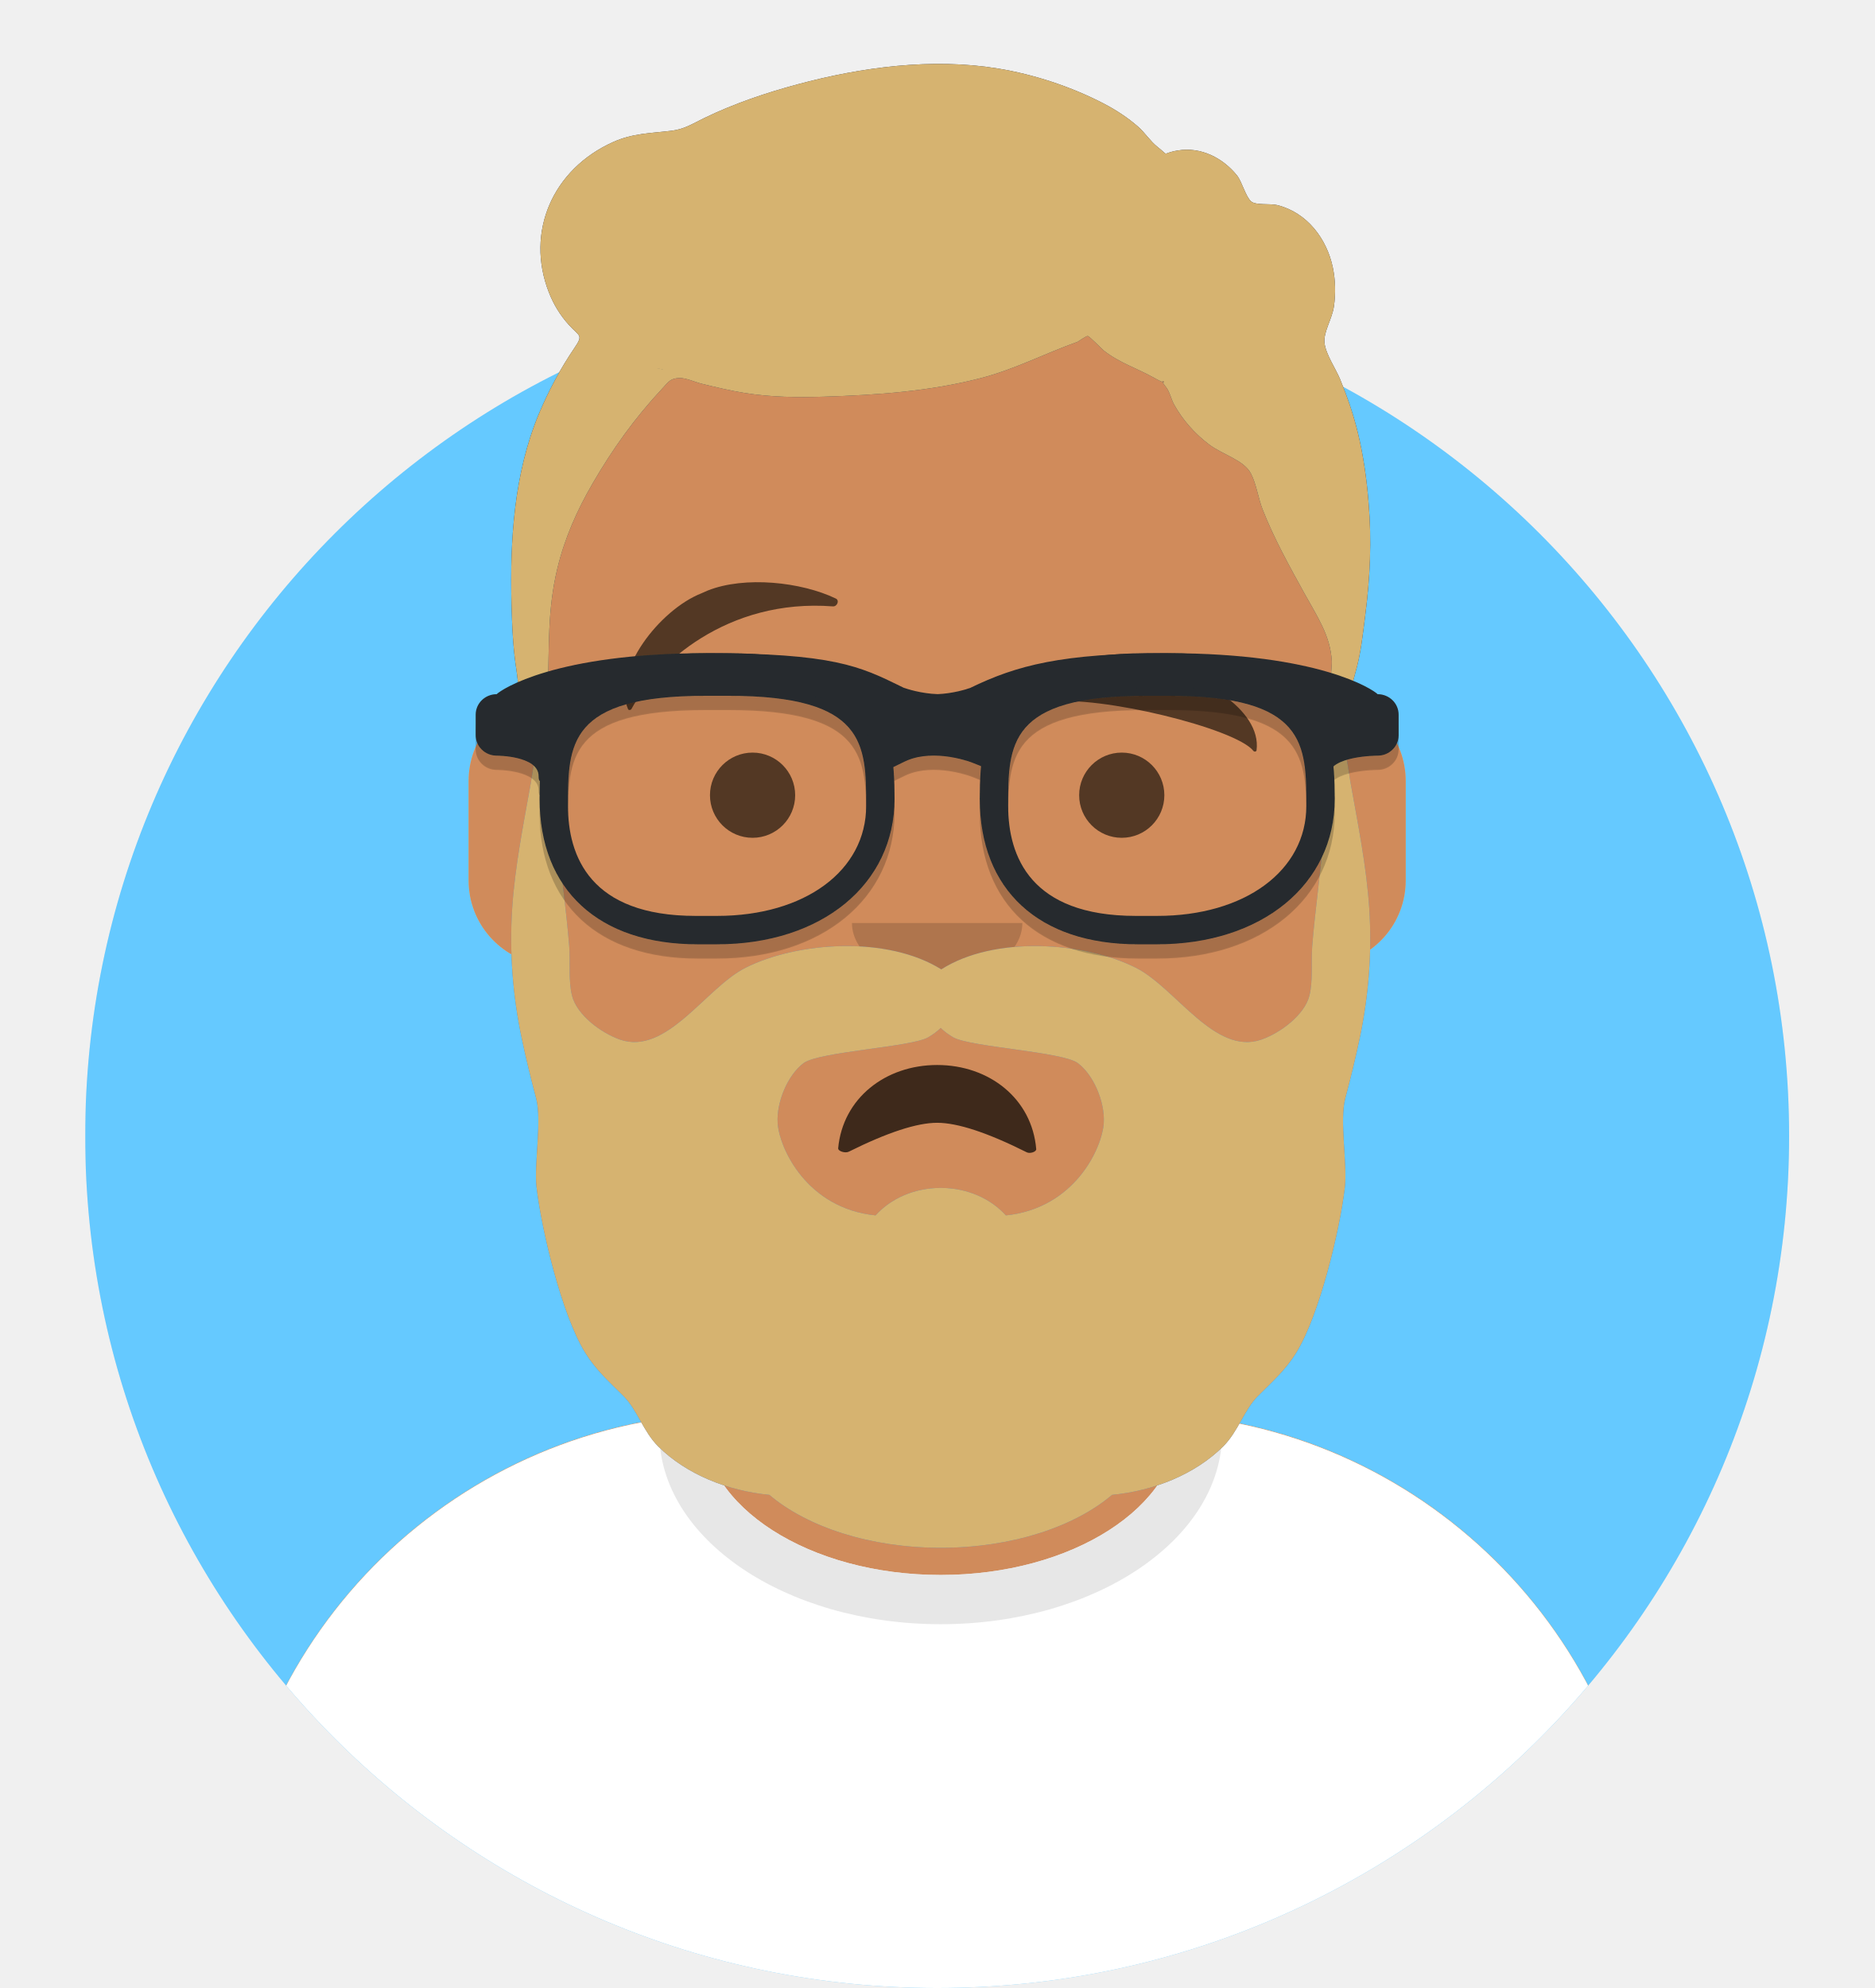
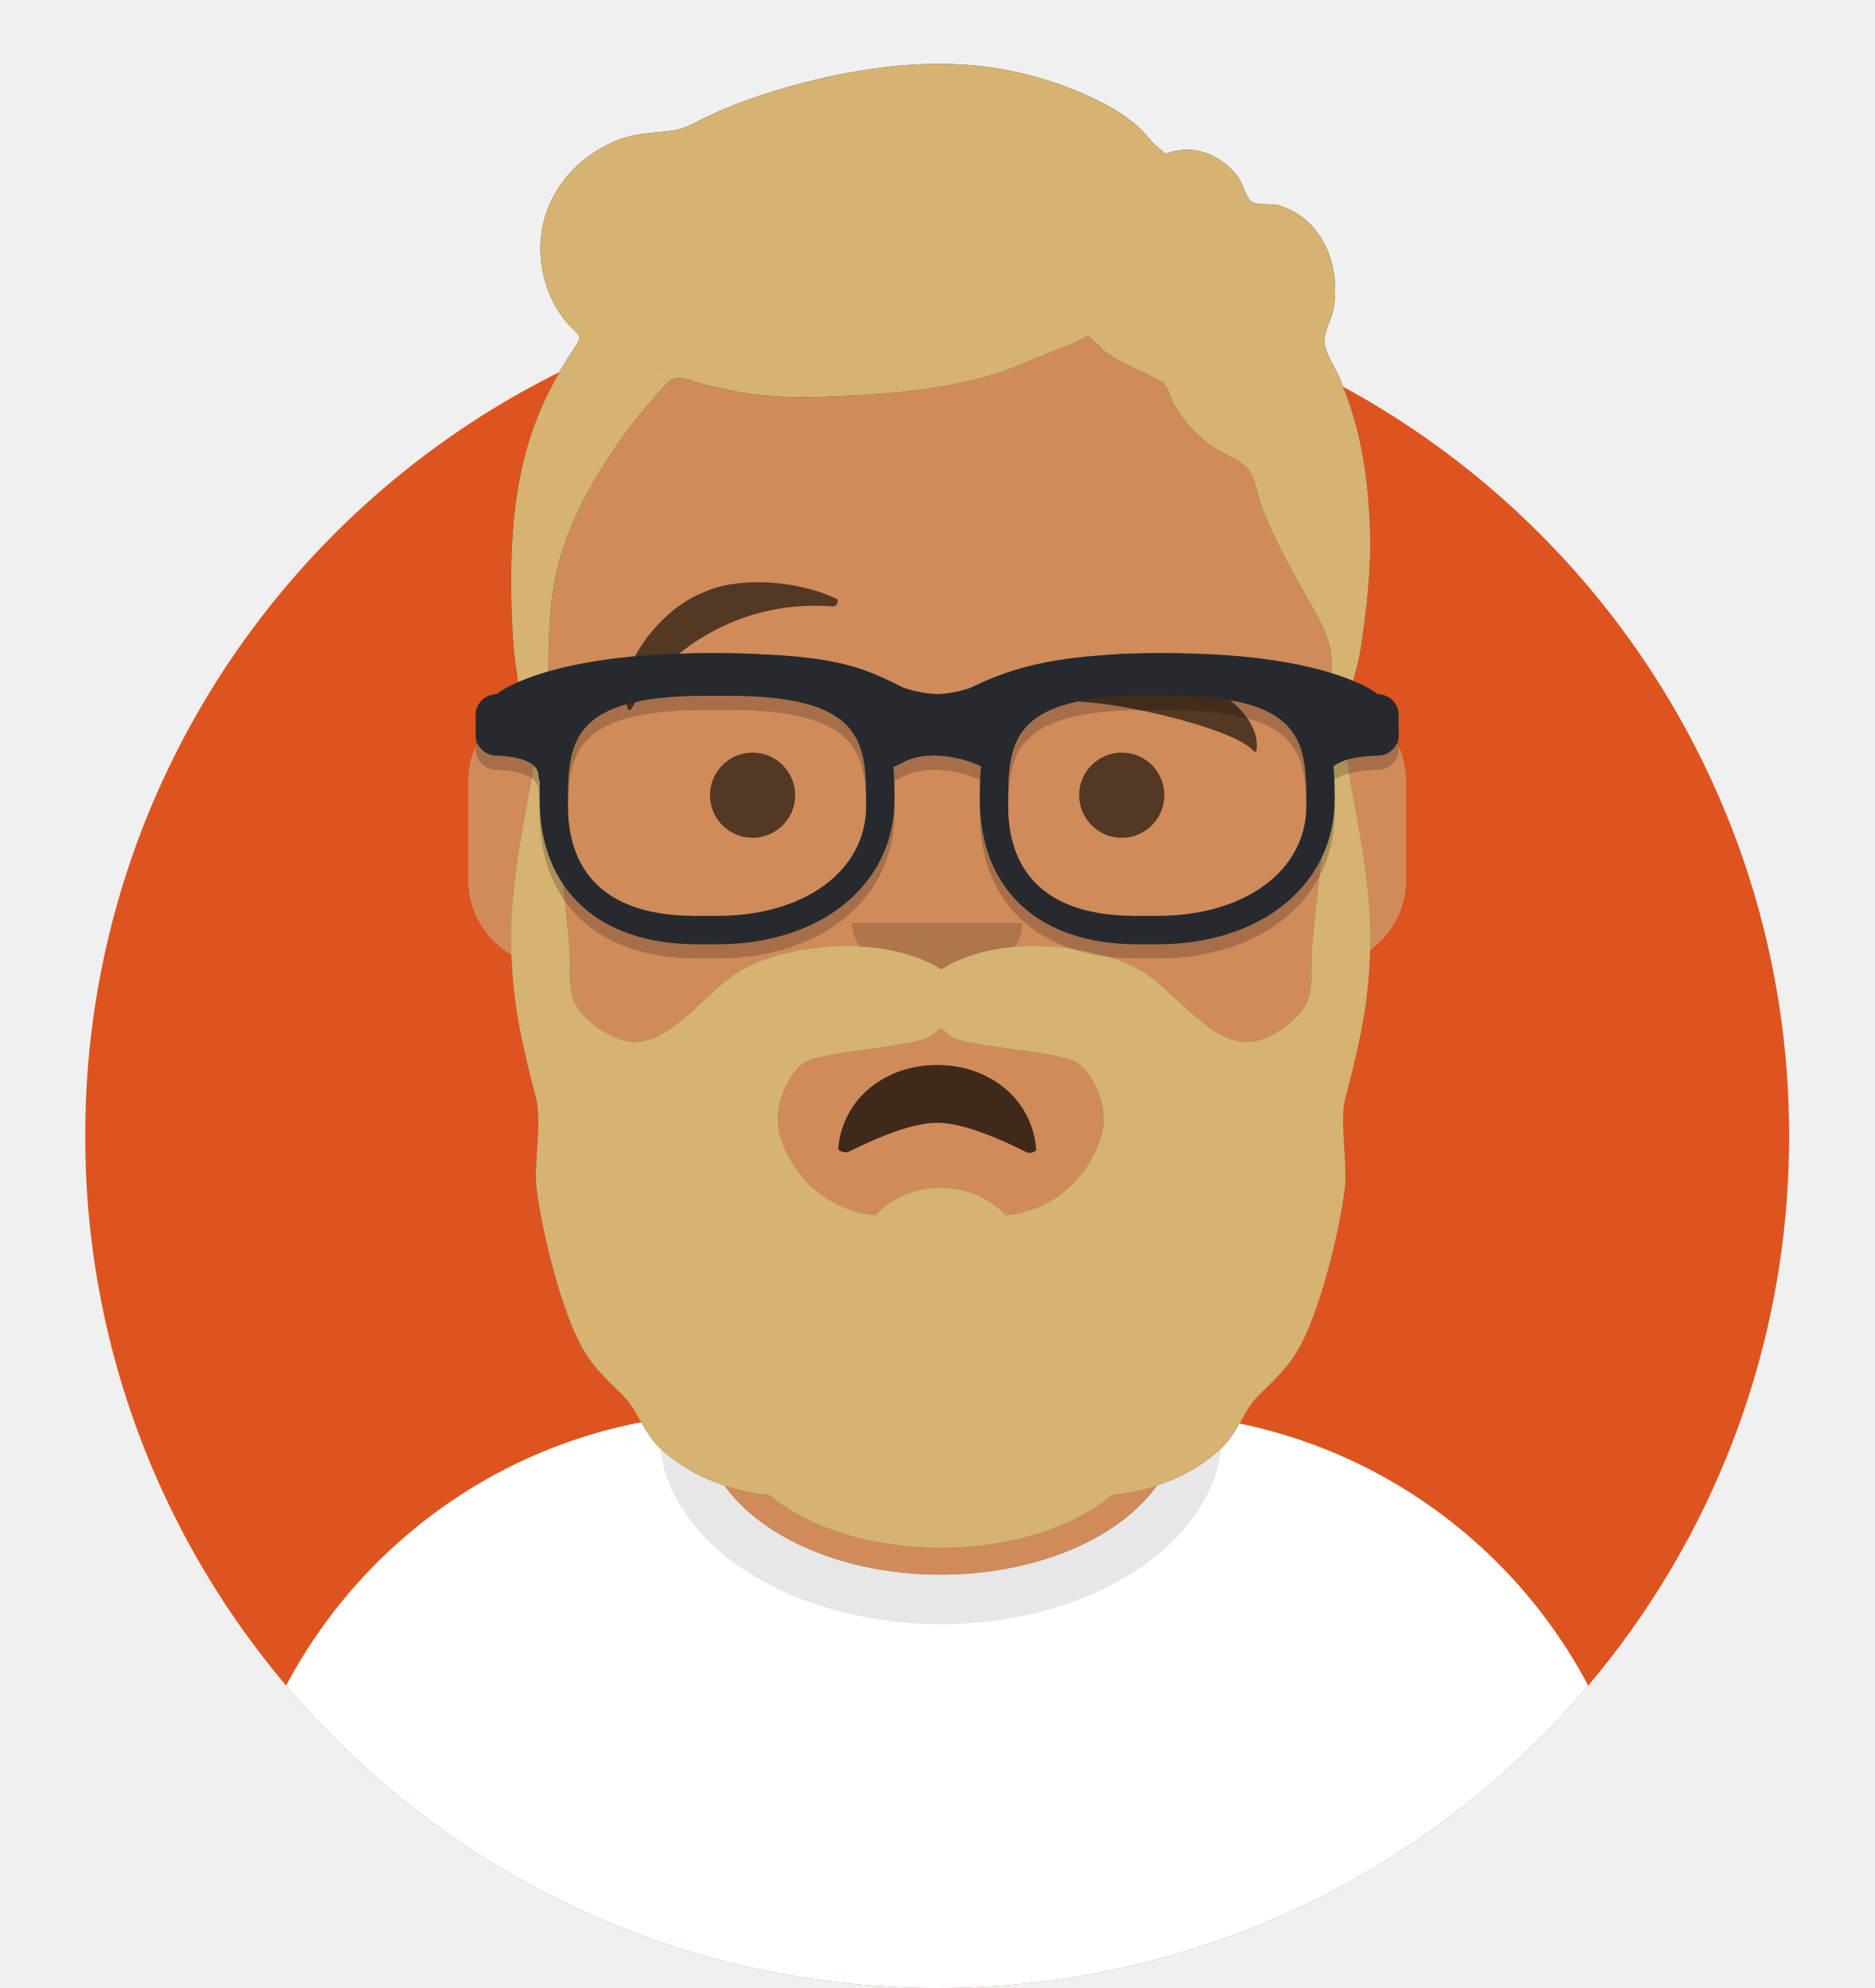
<svg xmlns="http://www.w3.org/2000/svg" xmlns:xlink="http://www.w3.org/1999/xlink" width="264px" height="280px" viewBox="0 0 264 280" version="1.1">
  <defs>
    <circle id="react-path-1" cx="120" cy="120" r="120" />
    <path d="M12,160 C12,226.274 65.726,280 132,280 C198.274,280 252,226.274 252,160 L264,160 L264,-1.42108547e-14 L-3.19744231e-14,-1.42108547e-14 L-3.19744231e-14,160 L12,160 Z" id="react-path-2" />
    <path d="M124,144.611 L124,163 L128,163 L128,163 C167.765,163 200,195.235 200,235 L200,244 L0,244 L0,235 C-4.86974701e-15,195.235 32.235,163 72,163 L72,163 L76,163 L76,144.611 C58.763,136.422 46.372,119.687 44.305,99.881 C38.48,99.058 34,94.052 34,88 L34,74 C34,68.054 38.325,63.118 44,62.166 L44,56 L44,56 C44,25.072 69.072,5.68137151e-15 100,0 L100,0 L100,0 C130.928,-5.68137151e-15 156,25.072 156,56 L156,62.166 C161.675,63.118 166,68.054 166,74 L166,88 C166,94.052 161.52,99.058 155.695,99.881 C153.628,119.687 141.237,136.422 124,144.611 Z" id="react-path-3" />
  </defs>
  <g id="Avataaar" stroke="none" stroke-width="1" fill="none" fill-rule="evenodd">
    <g transform="translate(-825, -1100)" id="Avataaar/Circle">
      <g transform="translate(825, 1100)">
        <g id="Circle" stroke-width="1" fill-rule="evenodd" transform="translate(12, 40)">
          <mask id="react-mask-4" fill="white">
            <use xlink:href="#react-path-1" />
          </mask>
          <use id="Circle-Background" fill="#E6E6E6" xlink:href="#react-path-1" />
-           <g id="Color/Palette/Blue-01" mask="url(#react-mask-4)" fill="#65C9FF">
+           <g id="Color/Palette/Blue-01" mask="url(#react-mask-4)" fill="#DE541E">
            <rect id="🖍Color" x="0" y="0" width="240" height="240" />
          </g>
        </g>
        <mask id="react-mask-5" fill="white">
          <use xlink:href="#react-path-2" />
        </mask>
        <g id="Mask" />
        <g id="Avataaar" stroke-width="1" fill-rule="evenodd" mask="url(#react-mask-5)">
          <g id="Body" transform="translate(32, 36)">
            <mask id="react-mask-6" fill="white">
              <use xlink:href="#react-path-3" />
            </mask>
            <use fill="#D0C6AC" xlink:href="#react-path-3" />
            <g id="Skin/👶🏽-03-Brown" mask="url(#react-mask-6)" fill="#D08B5B">
              <g transform="translate(0, 0)" id="Color">
                <rect x="0" y="0" width="264" height="280" />
              </g>
            </g>
            <path d="M156,79 L156,102 C156,132.928 130.928,158 100,158 C69.072,158 44,132.928 44,102 L44,79 L44,94 C44,124.928 69.072,150 100,150 C130.928,150 156,124.928 156,94 L156,79 Z" id="Neck-Shadow" fill-opacity="0.1" fill="#000000" mask="url(#react-mask-6)" />
          </g>
          <g id="Clothing/Shirt-Crew-Neck" transform="translate(0, 170)">
            <defs>
              <path d="M165.96,29.295 C202.936,32.325 232,63.294 232,101.052 L232,110 L32,110 L32,101.052 C32,62.953 61.592,31.765 99.045,29.22 C99.015,29.593 99,29.969 99,30.348 C99,42.211 113.998,51.828 132.5,51.828 C151.002,51.828 166,42.211 166,30.348 C166,29.995 165.987,29.644 165.96,29.295 Z" id="react-path-237" />
            </defs>
            <mask id="react-mask-238" fill="white">
              <use xlink:href="#react-path-237" />
            </mask>
            <use id="Clothes" fill="#E6E6E6" fill-rule="evenodd" xlink:href="#react-path-237" />
            <g id="Color/Palette/Gray-01" mask="url(#react-mask-238)" fill-rule="evenodd" fill="#FFFFFF">
              <rect id="🖍Color" x="0" y="0" width="264" height="110" />
            </g>
            <g id="Shadowy" opacity="0.6" stroke-width="1" fill-rule="evenodd" mask="url(#react-mask-238)" fill-opacity="0.16" fill="#000000">
              <g transform="translate(92, 4)" id="Hola-👋🏼">
                <ellipse cx="40.5" cy="27.848" rx="39.635" ry="26.914" />
              </g>
            </g>
          </g>
          <g id="Face" transform="translate(76, 82)" fill="#000000">
            <g id="Mouth/Sad" transform="translate(2, 52)" fill-opacity="0.7" fill="#000000">
              <path d="M40.058,16.654 C40.708,23.683 46.702,28.377 54,28.377 C61.342,28.377 67.363,23.627 67.953,16.529 C67.984,16.151 67.077,15.853 66.629,16.077 C61.09,18.85 56.881,20.237 54,20.237 C51.156,20.237 47.007,18.88 41.554,16.168 C41.047,15.916 40.02,16.236 40.058,16.654 Z" id="Mouth" transform="translate(54.00536, 22.18841) scale(1, -1) translate(-54.00536, -22.18841) " />
            </g>
            <g id="Nose/Default" transform="translate(28, 40)" fill-opacity="0.16">
              <path d="M16,8 C16,12.418 21.373,16 28,16 L28,16 C34.627,16 40,12.418 40,8" id="Nose" />
            </g>
            <g id="Eyes/Default-😀" transform="translate(0, 8)" fill-opacity="0.6">
              <circle id="Eye" cx="30" cy="22" r="6" />
              <circle id="Eye" cx="82" cy="22" r="6" />
            </g>
            <g id="Eyebrow/Natural/Up-Down-Natural" fill-opacity="0.6">
              <path d="M22.766,1.578 L23.677,1.176 C28.919,-0.905 36.865,-0.033 41.723,2.299 C42.29,2.571 41.902,3.452 41.321,3.407 C26.402,2.256 16.358,11.553 12.946,17.847 C12.845,18.034 12.539,18.055 12.464,17.881 C10.156,12.562 16.913,3.896 22.766,1.578 Z" id="Eye-Browse-Reddit" />
              <path d="M86.535,12.025 C92.342,12.293 101.73,16.512 101.488,22.368 C101.48,22.56 101.199,22.644 101.061,22.497 C98.306,19.537 78.746,16.547 71.856,18.132 C71.226,18.277 70.747,17.655 71.146,17.206 C74.568,13.357 81.333,11.779 86.535,12.025 Z" id="Eyebrow" transform="translate(86.24651, 17.28591) rotate(5) translate(-86.24651, -17.28591) " />
            </g>
          </g>
          <g id="Top" stroke-width="1" fill-rule="evenodd">
            <defs>
              <rect id="react-path-243" x="0" y="0" width="264" height="280" />
              <path d="M94.252,52.022 C94.375,51.968 94.07,51.947 93.336,51.96 C94.228,51.958 94.533,51.979 94.252,52.022 M86.117,36.302 C86.115,36.282 86.134,36.453 86.117,36.302 M193.765,70.766 C193.501,67.449 193.033,64.152 192.247,60.911 C191.622,58.335 190.769,55.878 189.76,53.42 C189.151,51.935 187.728,49.896 187.56,48.294 C187.395,46.717 188.627,44.969 188.889,43.132 C189.144,41.345 189.101,39.465 188.734,37.694 C187.901,33.671 185.14,29.93 180.877,28.881 C179.925,28.647 177.913,28.936 177.241,28.382 C176.47,27.746 175.933,25.581 175.235,24.712 C173.244,22.236 170.14,20.642 166.866,21.198 C164.455,21.607 165.839,22.105 164.032,20.686 C163.027,19.898 162.276,18.693 161.3,17.839 C159.833,16.556 158.15,15.458 156.408,14.557 C151.851,12.199 146.654,10.485 141.564,9.649 C132.279,8.125 122.369,9.454 113.369,11.869 C108.89,13.07 104.382,14.595 100.222,16.612 C98.439,17.476 97.409,18.194 95.549,18.42 C92.621,18.777 90.14,18.759 87.366,20.001 C78.83,23.823 74.985,32.69 78.307,41.175 C78.975,42.882 79.88,44.38 81.127,45.759 C82.647,47.439 83.198,47.109 81.888,49.041 C79.929,51.931 78.278,55.013 76.933,58.213 C73.404,66.615 72.814,76.077 73.044,85.037 C73.124,88.174 73.259,91.35 73.753,94.456 C73.967,95.801 74.027,98.329 75.035,99.327 C75.547,99.833 76.276,100.115 77.004,99.914 C78.713,99.44 78.125,98.179 78.165,97.008 C78.365,91.124 78.095,85.919 79.494,80.106 C80.528,75.812 82.25,71.911 84.483,68.071 C87.321,63.187 90.386,58.898 94.29,54.716 C95.207,53.732 95.408,53.315 96.639,53.244 C97.571,53.19 98.934,53.828 99.84,54.049 C101.838,54.536 103.839,55.017 105.873,55.345 C109.613,55.948 113.317,55.989 117.09,55.87 C124.516,55.638 131.975,55.117 139.175,53.247 C143.957,52.005 148.197,49.776 152.777,48.142 C152.859,48.113 154.007,47.295 154.208,47.328 C154.489,47.375 156.185,49.154 156.471,49.378 C158.697,51.124 161.138,51.857 163.541,53.208 C166.505,54.875 163.635,52.49 165.269,54.567 C165.746,55.172 165.99,56.293 166.372,56.978 C167.588,59.161 169.28,61.08 171.303,62.602 C173.258,64.073 176.196,64.783 177.193,66.697 C177.962,68.174 178.221,70.181 178.841,71.758 C180.469,75.893 182.618,79.749 184.767,83.644 C186.499,86.783 188.392,89.525 188.585,93.112 C188.652,94.36 187.464,101.849 190.358,99.572 C190.787,99.234 191.711,95.416 191.901,94.768 C192.673,92.135 192.947,89.387 193.296,86.682 C193.99,81.302 194.219,76.184 193.765,70.766" id="react-path-242" />
              <filter x="-0.8%" y="-2.0%" width="101.5%" height="108.0%" filterUnits="objectBoundingBox" id="react-filter-239">
                <feOffset dx="0" dy="2" in="SourceAlpha" result="shadowOffsetOuter1" />
                <feColorMatrix values="0 0 0 0 0   0 0 0 0 0   0 0 0 0 0  0 0 0 0.16 0" type="matrix" in="shadowOffsetOuter1" result="shadowMatrixOuter1" />
                <feMerge>
                  <feMergeNode in="shadowMatrixOuter1" />
                  <feMergeNode in="SourceGraphic" />
                </feMerge>
              </filter>
            </defs>
            <mask id="react-mask-241" fill="white">
              <use xlink:href="#react-path-243" />
            </mask>
            <g id="Mask" />
            <g id="Top/Short-Hair/Short-Curly" mask="url(#react-mask-241)">
              <g transform="translate(-1, 0)">
                <g id="Facial-Hair/Beard-Majestic" transform="translate(49, 72)">
                  <defs>
                    <path d="M65.18,77.737 C67.363,76.105 80.407,75.479 82.758,74.089 C83.492,73.655 84.061,73.216 84.5,72.78 C84.939,73.216 85.509,73.655 86.242,74.089 C88.593,75.479 101.637,76.105 103.82,77.737 C106.03,79.391 107.644,83.185 107.467,86.151 C107.255,89.71 103.361,98.203 93.672,99.181 C91.558,96.828 88.237,95.31 84.5,95.31 C80.763,95.31 77.442,96.828 75.328,99.181 C65.639,98.203 61.745,89.71 61.533,86.151 C61.357,83.185 62.97,79.391 65.18,77.737 M103.142,94.906 C103.143,94.906 103.145,94.905 103.146,94.905 C103.144,94.905 103.143,94.906 103.142,94.906 M65.845,94.901 C65.849,94.903 65.857,94.906 65.862,94.908 C65.857,94.906 65.851,94.903 65.845,94.901 M144.863,55.985 C144.474,50.03 143.278,44.152 142.234,38.286 C141.953,36.707 140.424,26 139.735,26 C139.502,35.109 138.702,44.08 137.67,53.139 C137.361,55.848 137.038,58.556 136.825,61.274 C136.654,63.47 136.96,66.122 136.428,68.246 C135.749,70.952 132.348,73.478 129.703,74.411 C123.103,76.737 117.598,67.108 111.961,64.291 C104.643,60.635 92.064,59.764 84.582,64.53 C76.936,59.764 64.357,60.635 57.039,64.291 C51.402,67.108 45.897,76.737 39.297,74.411 C36.652,73.478 33.25,70.952 32.572,68.246 C32.04,66.122 32.346,63.47 32.175,61.274 C31.962,58.556 31.639,55.848 31.33,53.139 C30.298,44.08 29.497,35.109 29.265,26 C28.576,26 27.047,36.707 26.766,38.286 C25.722,44.152 24.526,50.03 24.138,55.985 C23.739,62.105 24.215,68.167 25.47,74.163 C26.069,77.028 26.769,79.876 27.519,82.704 C28.353,85.847 27.199,91.966 27.572,95.192 C28.279,101.296 31.154,113.2 34.383,118.451 C35.944,120.989 37.773,122.574 39.816,124.619 C41.783,126.588 42.604,129.64 44.726,131.737 C48.682,135.645 54.446,137.971 60.366,138.543 C65.677,143.05 74.506,146 84.5,146 C94.495,146 103.323,143.05 108.635,138.543 C114.554,137.971 120.318,135.645 124.274,131.737 C126.396,129.64 127.217,126.588 129.184,124.619 C131.226,122.574 133.056,120.989 134.617,118.451 C137.846,113.2 140.721,101.296 141.428,95.192 C141.801,91.966 140.647,85.847 141.481,82.704 C142.232,79.876 142.931,77.028 143.531,74.163 C144.785,68.167 145.261,62.105 144.863,55.985 Z" id="react-path-245" />
                  </defs>
                  <mask id="react-mask-244" fill="white">
                    <use xlink:href="#react-path-245" />
                  </mask>
                  <use id="Glorious-Beard" fill="#5E7AA9" fill-rule="evenodd" xlink:href="#react-path-245" />
                  <g id="Color/Hair/Brown" mask="url(#react-mask-244)" fill="#D6B370">
                    <g transform="translate(-32, 0)" id="Color">
                      <rect x="0" y="0" width="264" height="244" />
                    </g>
                  </g>
                </g>
                <mask id="react-mask-240" fill="white">
                  <use xlink:href="#react-path-242" />
                </mask>
                <use id="Short-Hair" stroke="none" fill="#28354B" fill-rule="evenodd" xlink:href="#react-path-242" />
                <g id="Skin/👶🏽-03-Brown" mask="url(#react-mask-240)" fill="#D6B370">
                  <g transform="translate(0, 0) " id="Color">
                    <rect x="0" y="0" width="264" height="280" />
                  </g>
                </g>
                <g id="Top/_Resources/Prescription-02" fill="none" transform="translate(62, 85)" stroke-width="1">
                  <defs>
                    <filter x="-0.8%" y="-2.4%" width="101.5%" height="109.8%" filterUnits="objectBoundingBox" id="react-filter-246">
                      <feOffset dx="0" dy="2" in="SourceAlpha" result="shadowOffsetOuter1" />
                      <feColorMatrix values="0 0 0 0 0   0 0 0 0 0   0 0 0 0 0  0 0 0 0.2 0" type="matrix" in="shadowOffsetOuter1" result="shadowMatrixOuter1" />
                      <feMerge>
                        <feMergeNode in="shadowMatrixOuter1" />
                        <feMergeNode in="SourceGraphic" />
                      </feMerge>
                    </filter>
                  </defs>
                  <g id="Wayfarers" filter="url(#react-filter-246)" transform="translate(6, 7)" fill="#252C2F">
                    <path d="M34,41 L31.242,41 C17.315,41 9,33.336 9,20.5 C9,10.127 10.817,0 32.53,0 L35.47,0 C57.183,0 59,10.127 59,20.5 C59,32.569 48.721,41 34,41 Z M32.385,6 C13,6 13,12.841 13,21.502 C13,28.572 16.116,37 30.971,37 L34,37 C46.365,37 55,30.627 55,21.502 C55,12.841 55,6 35.615,6 L32.385,6 Z" id="Left" fill-rule="nonzero" />
                    <path d="M96,41 L93.242,41 C79.315,41 71,33.336 71,20.5 C71,10.127 72.817,0 94.53,0 L97.47,0 C119.183,0 121,10.127 121,20.5 C121,32.569 110.721,41 96,41 Z M94.385,6 C75,6 75,12.841 75,21.502 C75,28.572 78.119,37 92.971,37 L96,37 C108.365,37 117,30.627 117,21.502 C117,12.841 117,6 97.615,6 L94.385,6 Z" id="Right" fill-rule="nonzero" />
                    <path d="M2.955,5.772 C3.646,5.096 11.21,0 32.5,0 C50.351,0 54.13,1.853 59.85,4.652 L60.269,4.859 C60.667,4.999 62.7,5.69 65.079,5.766 C67.246,5.673 69.1,5.085 69.642,4.897 C76.17,1.722 82.561,0 97.5,0 C118.79,0 126.354,5.096 127.045,5.772 C128.679,5.772 130,7.062 130,8.657 L130,11.543 C130,13.139 128.679,14.429 127.045,14.429 C127.045,14.429 120.144,14.429 120.144,17.315 C120.144,20.2 118.182,13.139 118.182,11.543 L118.182,8.732 C114.579,7.353 108.128,4.786 97.5,4.786 C85.658,4.786 79.761,6.886 74.702,8.971 L74.759,9.108 L74.756,11.094 L72.539,16.444 L69.8,15.361 C69.556,15.264 69.028,15.09 68.296,14.91 C66.256,14.407 64.159,14.254 62.304,14.634 C61.624,14.774 60.992,14.984 60.413,15.267 L57.77,16.558 L55.127,11.396 L55.244,9.102 L55.325,8.907 C50.962,6.874 46.939,4.786 32.5,4.786 C21.872,4.786 15.422,7.352 11.818,8.731 L11.818,11.543 C11.818,13.139 8.864,20.2 8.864,17.315 C8.864,14.429 2.955,14.429 2.955,14.429 C1.324,14.429 0,13.139 0,11.543 L0,8.657 C0,7.062 1.324,5.772 2.955,5.772 Z" id="Stuff" fill-rule="nonzero" />
                  </g>
                </g>
              </g>
            </g>
          </g>
        </g>
      </g>
    </g>
  </g>
</svg>
